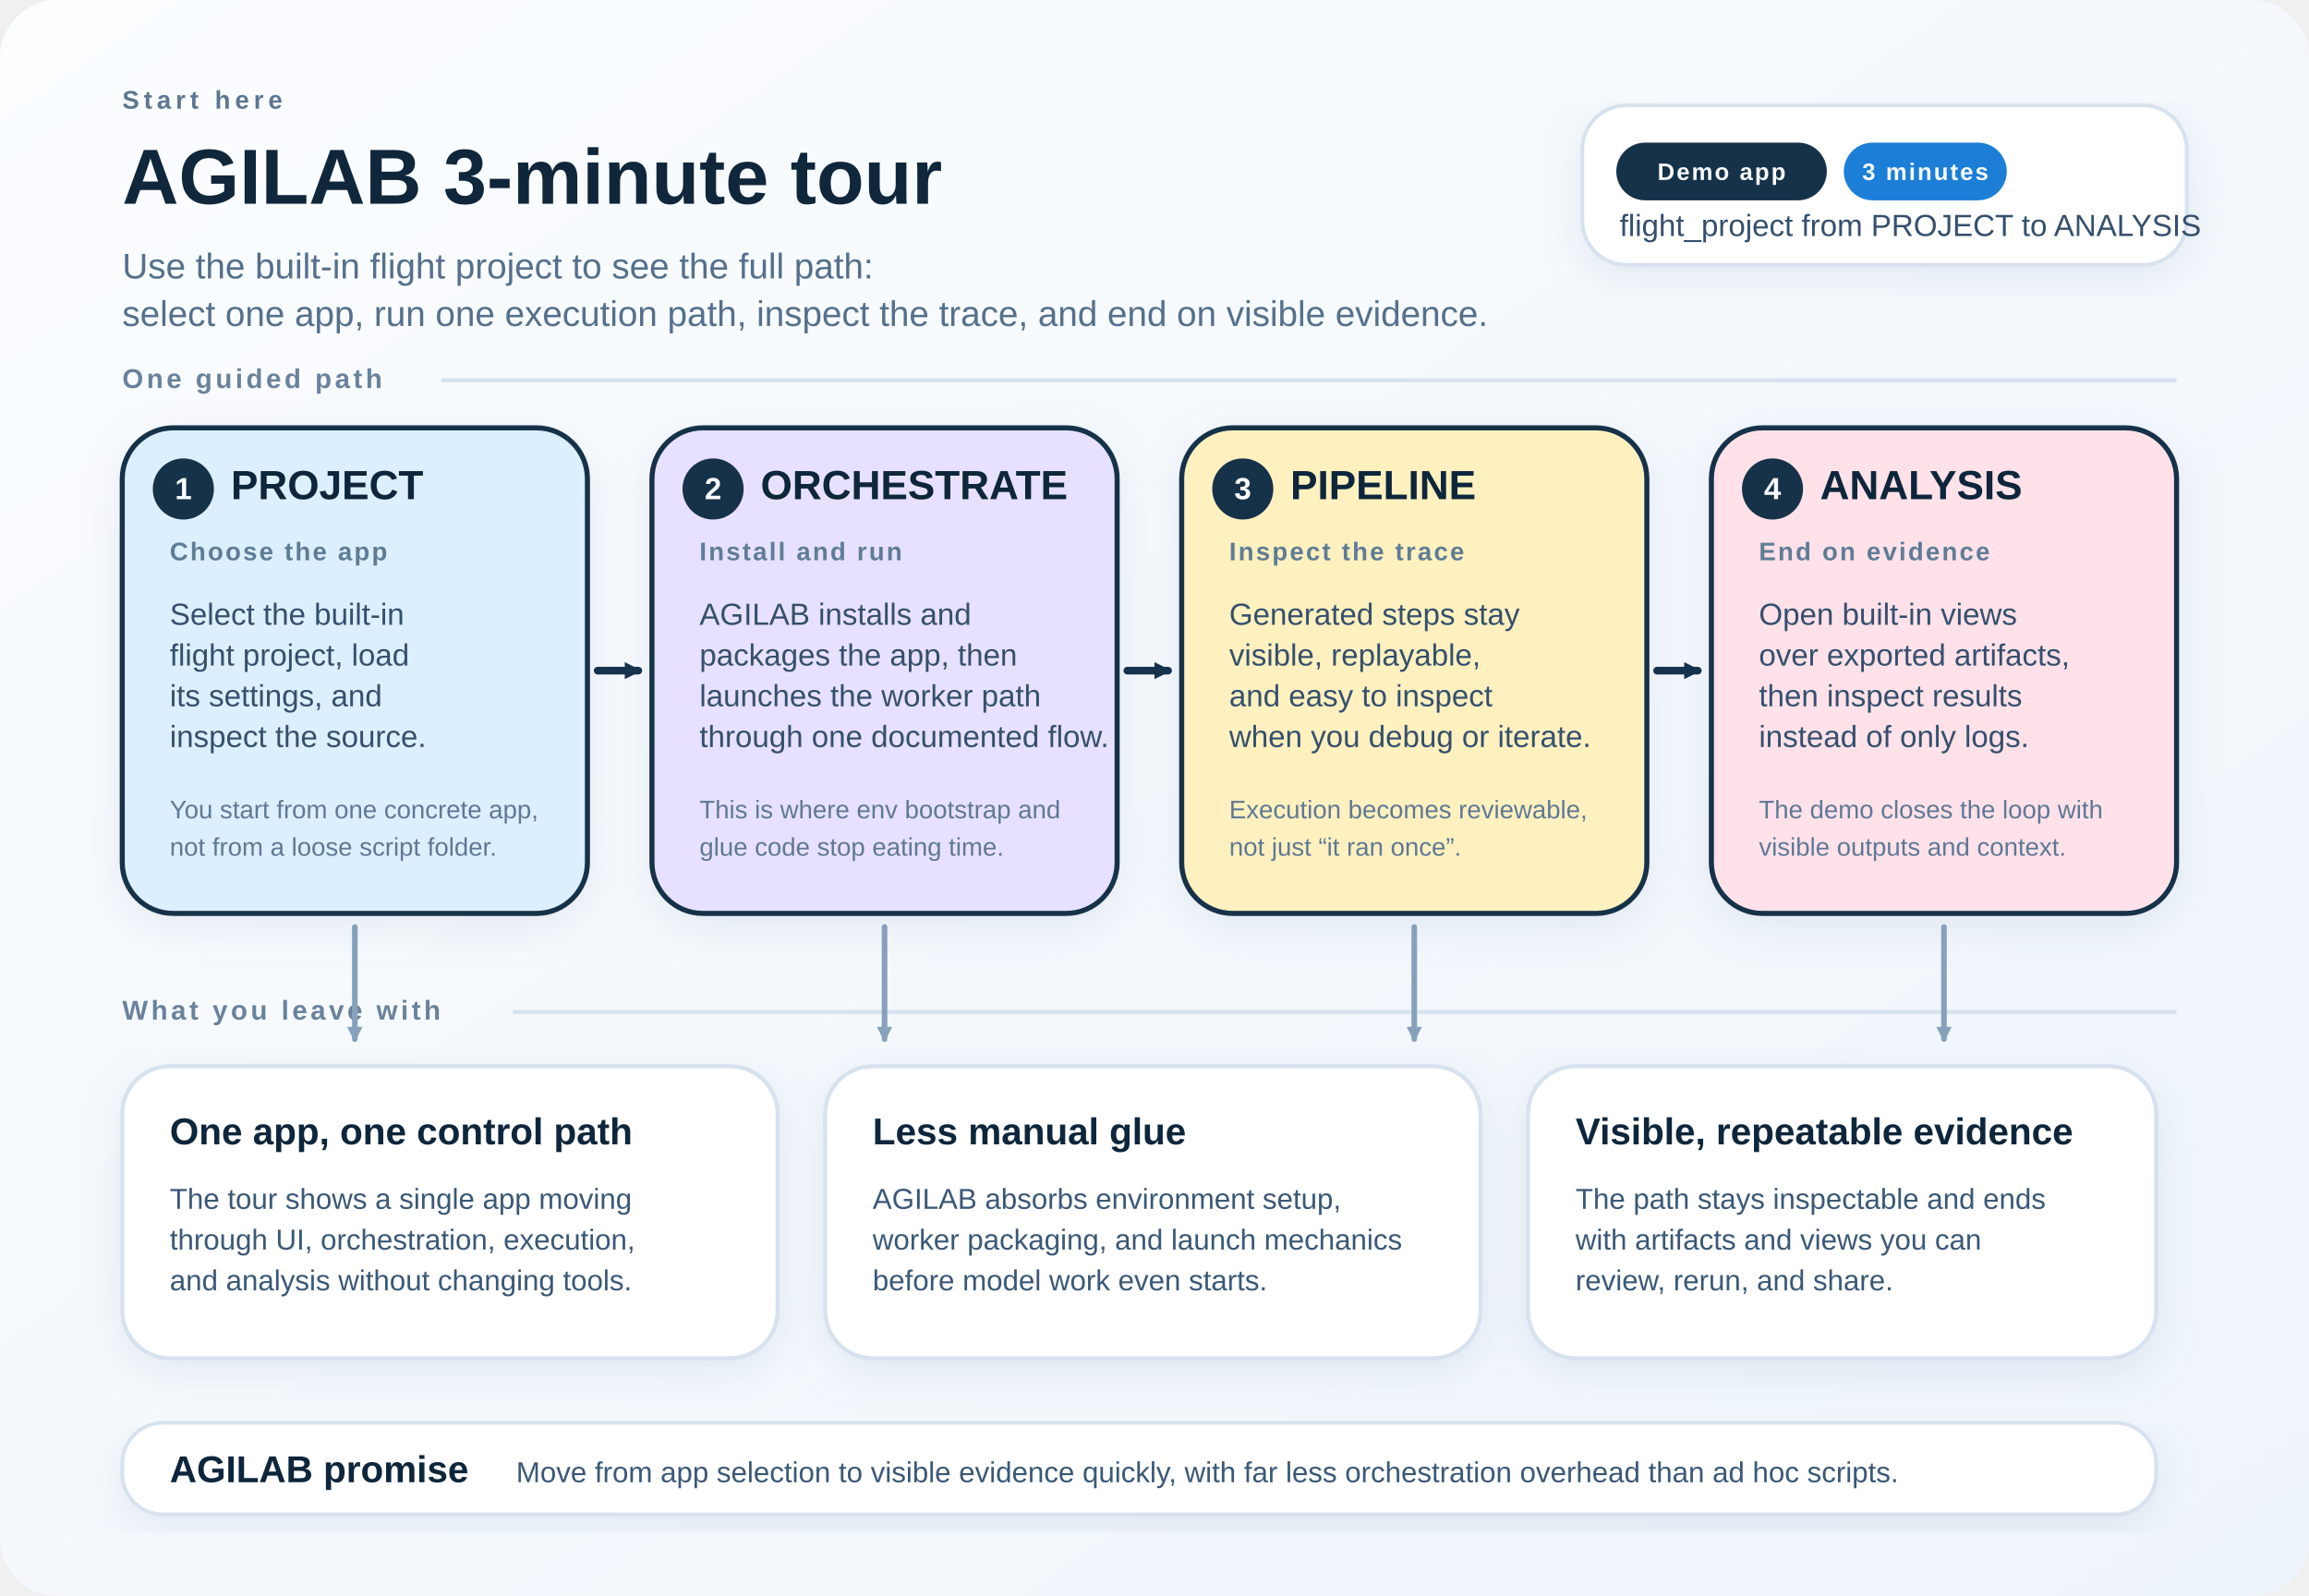
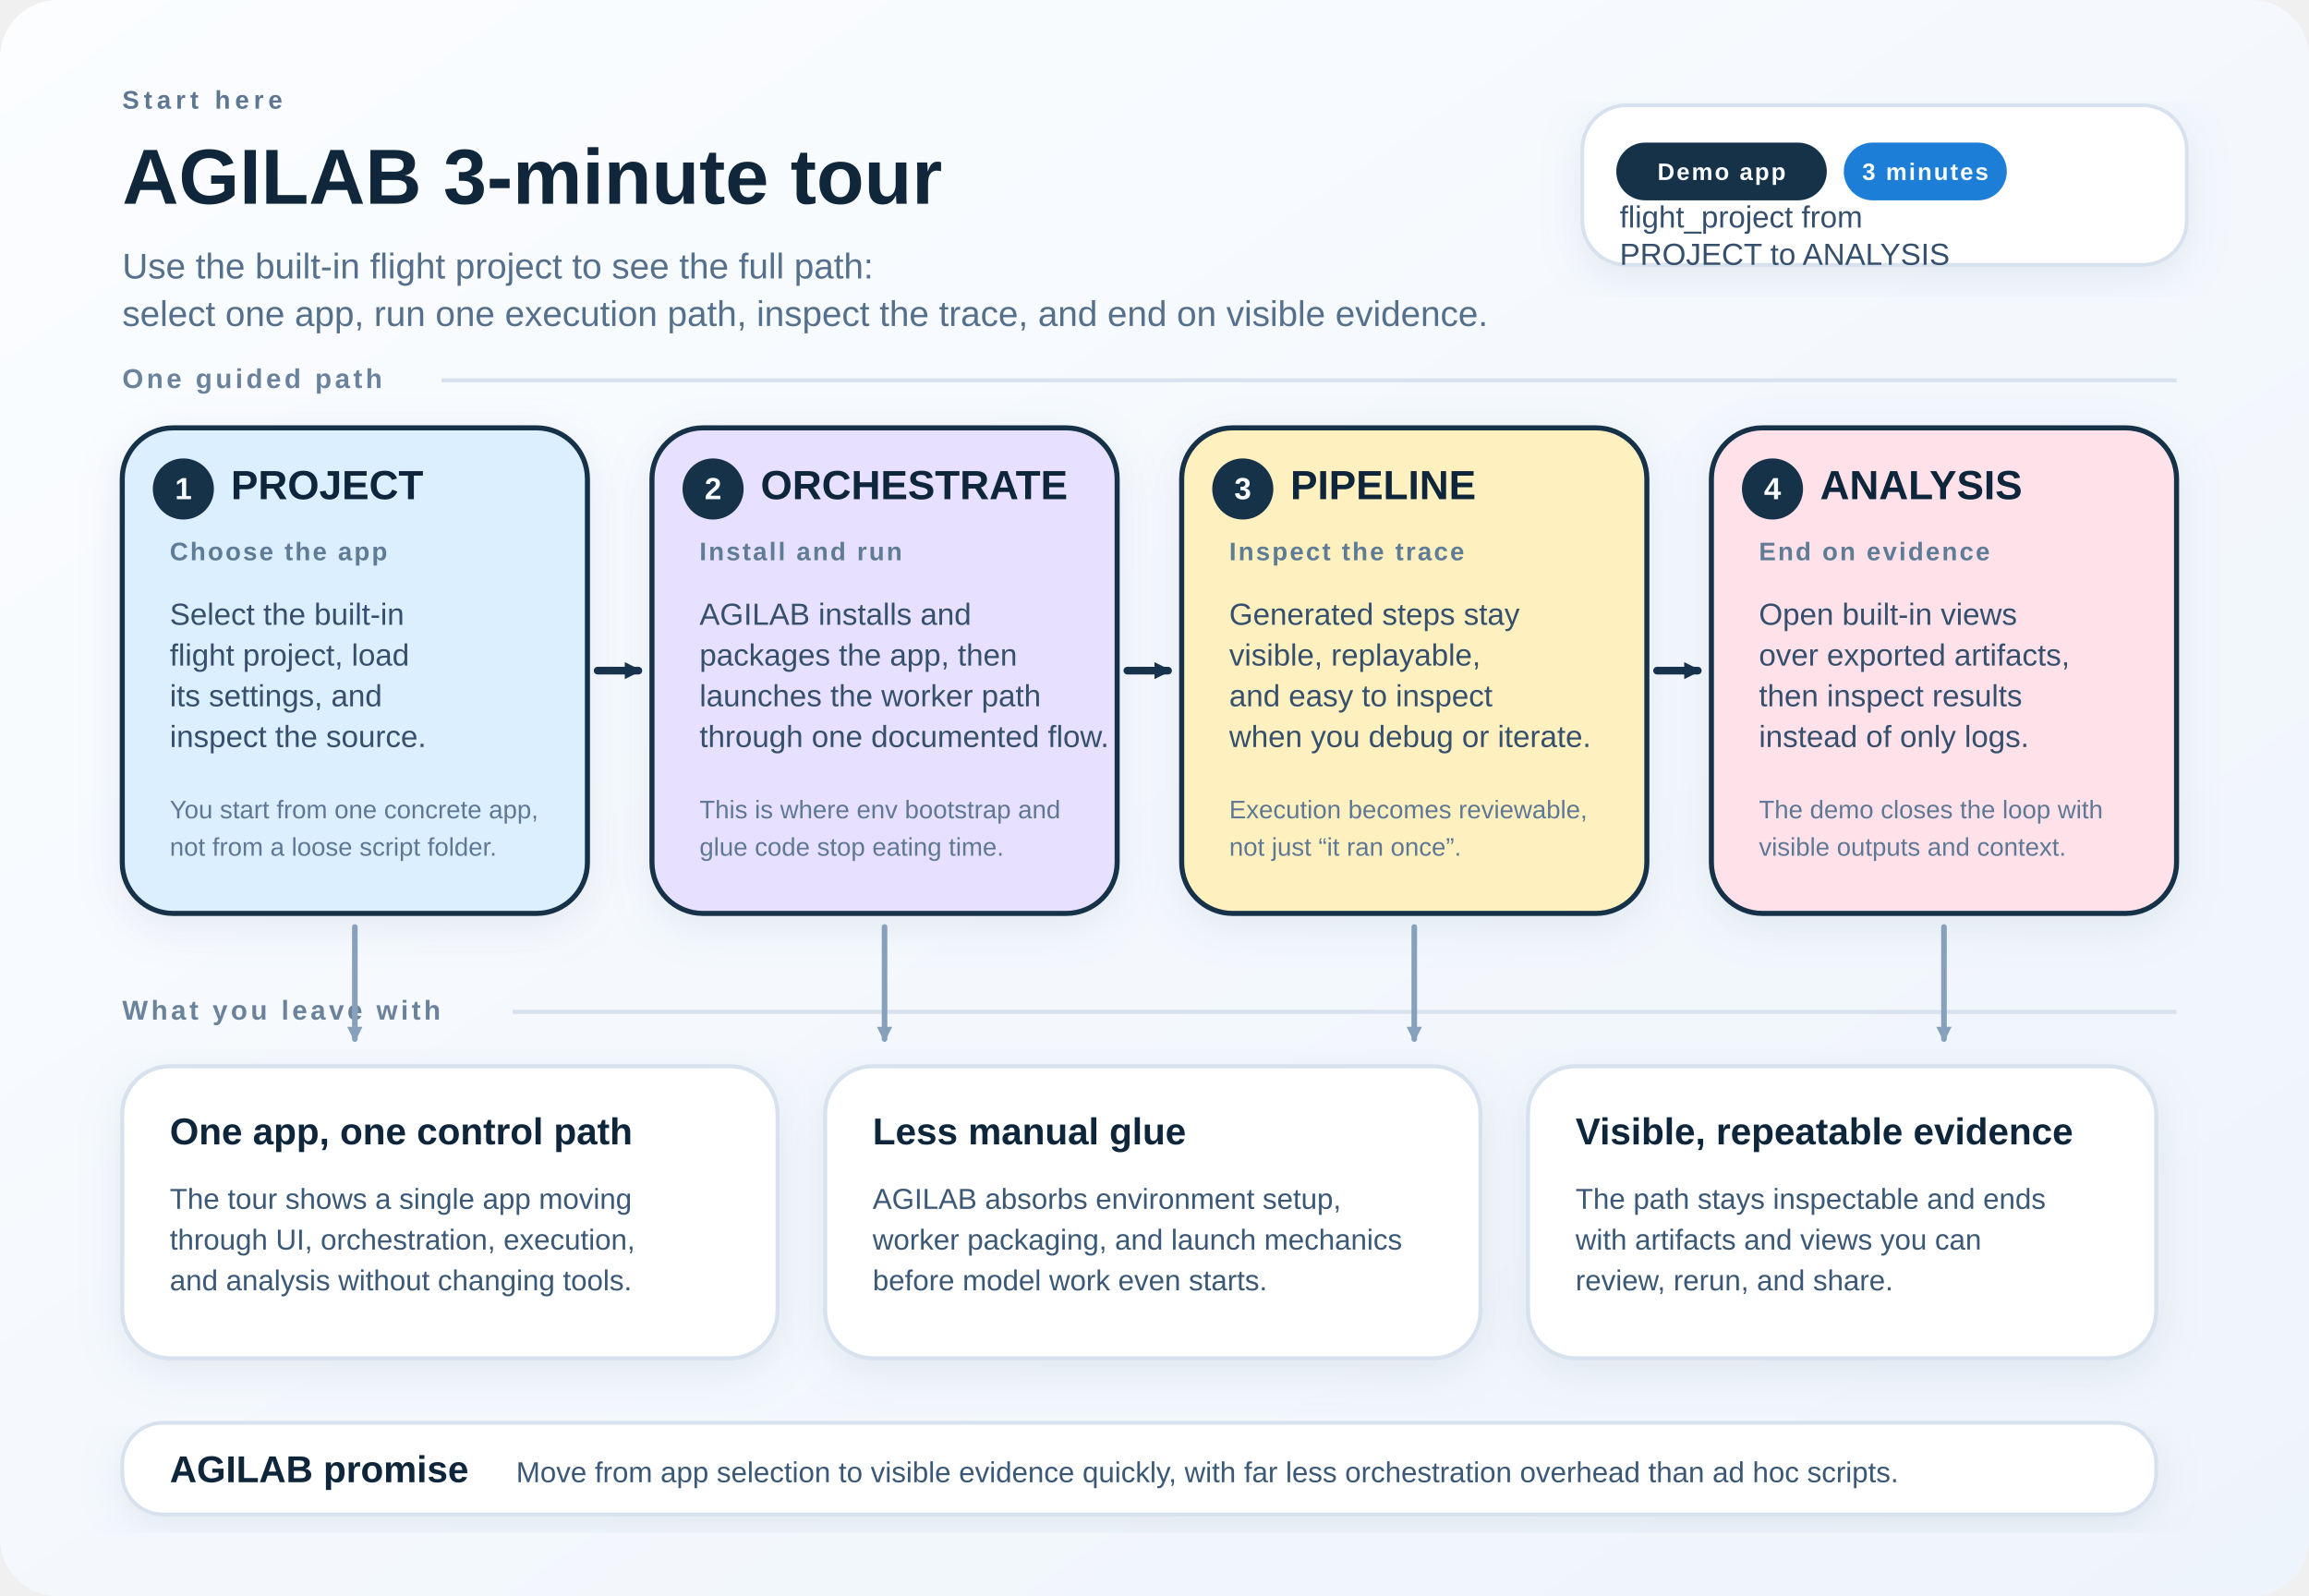
<svg xmlns="http://www.w3.org/2000/svg" width="1360" height="940" viewBox="0 0 1360 940" role="img" aria-labelledby="title desc">
  <defs>
    <style>
      text {
        font-family: Arial, Helvetica, sans-serif;
        fill: #10263a;
      }
      .title {
        font-size: 46px;
        font-weight: 700;
      }
      .subtitle {
        font-size: 21px;
        fill: #55708c;
      }
      .eyebrow {
        font-size: 15px;
        font-weight: 700;
        letter-spacing: 0.18em;
        text-transform: uppercase;
        fill: #5d7691;
      }
      .chip-text {
        font-size: 14px;
        font-weight: 700;
        letter-spacing: 0.08em;
        text-transform: uppercase;
        fill: #f8fbff;
      }
      .section-label {
        font-size: 16px;
        font-weight: 700;
        letter-spacing: 0.12em;
        text-transform: uppercase;
        fill: #6a829c;
      }
      .card-title {
        font-size: 24px;
        font-weight: 700;
      }
      .card-kicker {
        font-size: 15px;
        font-weight: 700;
        fill: #5f7b96;
        letter-spacing: 0.08em;
        text-transform: uppercase;
      }
      .body {
        font-size: 18px;
        fill: #35506d;
      }
      .mini {
        font-size: 15px;
        fill: #5f7895;
      }
      .benefit-title {
        font-size: 22px;
        font-weight: 700;
      }
      .benefit-body {
        font-size: 17px;
        fill: #3a5876;
      }
      .step {
        fill: #18324a;
      }
      .step-text {
        font-size: 18px;
        font-weight: 700;
        fill: #f8fbff;
      }
      .pill-dark {
        fill: #18324a;
      }
      .pill-accent {
        fill: #1c7ed6;
      }
      .line {
        stroke: #d7e2ee;
        stroke-width: 2.4;
      }
      .arrow {
        stroke: #17324d;
        stroke-width: 4.5;
        stroke-linecap: round;
        marker-end: url(#arrowHead);
      }
      .soft-arrow {
        stroke: #87a0bb;
        stroke-width: 3.3;
        stroke-linecap: round;
        marker-end: url(#softArrowHead);
      }
      .card-stroke {
        stroke: #16314a;
        stroke-width: 3;
      }
    </style>
    <linearGradient id="bg" x1="0%" y1="0%" x2="100%" y2="100%">
      <stop offset="0%" stop-color="#fbfdff" />
      <stop offset="100%" stop-color="#eef4fb" />
    </linearGradient>
    <filter id="shadow" x="-10%" y="-10%" width="130%" height="130%">
      <feDropShadow dx="0" dy="7" stdDeviation="12" flood-color="#8da4be" flood-opacity="0.18" />
    </filter>
    <marker id="arrowHead" markerWidth="10" markerHeight="10" refX="8" refY="5" orient="auto" markerUnits="userSpaceOnUse">
      <path d="M 0 0 L 10 5 L 0 10 z" fill="#17324d" />
    </marker>
    <marker id="softArrowHead" markerWidth="9" markerHeight="9" refX="7.2" refY="4.5" orient="auto" markerUnits="userSpaceOnUse">
      <path d="M 0 0 L 9 4.5 L 0 9 z" fill="#87a0bb" />
    </marker>
  </defs>
  <rect x="0" y="0" width="1360" height="940" rx="34" ry="34" fill="url(#bg)" />
  <g transform="translate(72,64)">
    <text class="eyebrow" x="0" y="0">Start here</text>
    <text class="title" x="0" y="56">AGILAB 3-minute tour</text>
    <text class="subtitle" x="0" y="100">
      <tspan x="0" dy="0">Use the built-in flight project to see the full path:</tspan>
      <tspan x="0" dy="28">select one app, run one execution path, inspect the trace, and end on visible evidence.</tspan>
    </text>
  </g>
  <g transform="translate(932,62)" filter="url(#shadow)">
    <rect x="0" y="0" width="356" height="94" rx="26" ry="26" fill="#ffffff" stroke="#d7e2ee" stroke-width="2.2" />
    <rect x="20" y="22" width="124" height="34" rx="17" ry="17" class="pill-dark" />
    <text class="chip-text" x="82" y="44" text-anchor="middle">Demo app</text>
    <rect x="154" y="22" width="96" height="34" rx="17" ry="17" class="pill-accent" />
    <text class="chip-text" x="202" y="44" text-anchor="middle">3 minutes</text>
-     <text class="body" x="22" y="77">flight_project from PROJECT to ANALYSIS</text>
+     <text class="body" x="22" y="72">
+       <tspan x="22" dy="0">flight_project from</tspan>
+       <tspan x="22" dy="22">PROJECT to ANALYSIS</tspan>
+     </text>
  </g>
  <g transform="translate(72,224)">
    <text class="section-label" x="0" y="0" dominant-baseline="middle">One guided path</text>
    <line class="line" x1="188" y1="0" x2="1210" y2="0" />
  </g>
  <g transform="translate(72,252)" filter="url(#shadow)">
    <rect x="0" y="0" width="274" height="286" rx="30" ry="30" fill="#dcefff" class="card-stroke" />
    <circle class="step" cx="36" cy="36" r="18" />
    <text class="step-text" x="36" y="42" text-anchor="middle">1</text>
    <text class="card-title" x="64" y="42">PROJECT</text>
    <text class="card-kicker" x="28" y="78">Choose the app</text>
    <text class="body" x="28" y="116">
      <tspan x="28" dy="0">Select the built-in</tspan>
      <tspan x="28" dy="24">flight project, load</tspan>
      <tspan x="28" dy="24">its settings, and</tspan>
      <tspan x="28" dy="24">inspect the source.</tspan>
    </text>
    <text class="mini" x="28" y="230">
      <tspan x="28" dy="0">You start from one concrete app,</tspan>
      <tspan x="28" dy="22">not from a loose script folder.</tspan>
    </text>
  </g>
  <g transform="translate(384,252)" filter="url(#shadow)">
    <rect x="0" y="0" width="274" height="286" rx="30" ry="30" fill="#e7e1ff" class="card-stroke" />
    <circle class="step" cx="36" cy="36" r="18" />
    <text class="step-text" x="36" y="42" text-anchor="middle">2</text>
    <text class="card-title" x="64" y="42">ORCHESTRATE</text>
    <text class="card-kicker" x="28" y="78">Install and run</text>
    <text class="body" x="28" y="116">
      <tspan x="28" dy="0">AGILAB installs and</tspan>
      <tspan x="28" dy="24">packages the app, then</tspan>
      <tspan x="28" dy="24">launches the worker path</tspan>
      <tspan x="28" dy="24">through one documented flow.</tspan>
    </text>
    <text class="mini" x="28" y="230">
      <tspan x="28" dy="0">This is where env bootstrap and</tspan>
      <tspan x="28" dy="22">glue code stop eating time.</tspan>
    </text>
  </g>
  <g transform="translate(696,252)" filter="url(#shadow)">
    <rect x="0" y="0" width="274" height="286" rx="30" ry="30" fill="#fff1bf" class="card-stroke" />
    <circle class="step" cx="36" cy="36" r="18" />
    <text class="step-text" x="36" y="42" text-anchor="middle">3</text>
    <text class="card-title" x="64" y="42">PIPELINE</text>
    <text class="card-kicker" x="28" y="78">Inspect the trace</text>
    <text class="body" x="28" y="116">
      <tspan x="28" dy="0">Generated steps stay</tspan>
      <tspan x="28" dy="24">visible, replayable,</tspan>
      <tspan x="28" dy="24">and easy to inspect</tspan>
      <tspan x="28" dy="24">when you debug or iterate.</tspan>
    </text>
    <text class="mini" x="28" y="230">
      <tspan x="28" dy="0">Execution becomes reviewable,</tspan>
      <tspan x="28" dy="22">not just “it ran once”.</tspan>
    </text>
  </g>
  <g transform="translate(1008,252)" filter="url(#shadow)">
    <rect x="0" y="0" width="274" height="286" rx="30" ry="30" fill="#ffe2e9" class="card-stroke" />
    <circle class="step" cx="36" cy="36" r="18" />
    <text class="step-text" x="36" y="42" text-anchor="middle">4</text>
    <text class="card-title" x="64" y="42">ANALYSIS</text>
    <text class="card-kicker" x="28" y="78">End on evidence</text>
    <text class="body" x="28" y="116">
      <tspan x="28" dy="0">Open built-in views</tspan>
      <tspan x="28" dy="24">over exported artifacts,</tspan>
      <tspan x="28" dy="24">then inspect results</tspan>
      <tspan x="28" dy="24">instead of only logs.</tspan>
    </text>
    <text class="mini" x="28" y="230">
      <tspan x="28" dy="0">The demo closes the loop with</tspan>
      <tspan x="28" dy="22">visible outputs and context.</tspan>
    </text>
  </g>
  <line class="arrow" x1="352" y1="395" x2="376" y2="395" />
  <line class="arrow" x1="664" y1="395" x2="688" y2="395" />
  <line class="arrow" x1="976" y1="395" x2="1000" y2="395" />
  <g transform="translate(72,596)">
    <text class="section-label" x="0" y="0" dominant-baseline="middle">What you leave with</text>
    <line class="line" x1="230" y1="0" x2="1210" y2="0" />
  </g>
  <g transform="translate(72,628)" filter="url(#shadow)">
    <rect x="0" y="0" width="386" height="172" rx="28" ry="28" fill="#ffffff" stroke="#d7e2ee" stroke-width="2.4" />
    <text class="benefit-title" x="28" y="46">One app, one control path</text>
    <text class="benefit-body" x="28" y="84">
      <tspan x="28" dy="0">The tour shows a single app moving</tspan>
      <tspan x="28" dy="24">through UI, orchestration, execution,</tspan>
      <tspan x="28" dy="24">and analysis without changing tools.</tspan>
    </text>
  </g>
  <g transform="translate(486,628)" filter="url(#shadow)">
    <rect x="0" y="0" width="386" height="172" rx="28" ry="28" fill="#ffffff" stroke="#d7e2ee" stroke-width="2.4" />
    <text class="benefit-title" x="28" y="46">Less manual glue</text>
    <text class="benefit-body" x="28" y="84">
      <tspan x="28" dy="0">AGILAB absorbs environment setup,</tspan>
      <tspan x="28" dy="24">worker packaging, and launch mechanics</tspan>
      <tspan x="28" dy="24">before model work even starts.</tspan>
    </text>
  </g>
  <g transform="translate(900,628)" filter="url(#shadow)">
    <rect x="0" y="0" width="370" height="172" rx="28" ry="28" fill="#ffffff" stroke="#d7e2ee" stroke-width="2.4" />
    <text class="benefit-title" x="28" y="46">Visible, repeatable evidence</text>
    <text class="benefit-body" x="28" y="84">
      <tspan x="28" dy="0">The path stays inspectable and ends</tspan>
      <tspan x="28" dy="24">with artifacts and views you can</tspan>
      <tspan x="28" dy="24">review, rerun, and share.</tspan>
    </text>
  </g>
  <line class="soft-arrow" x1="209" y1="546" x2="209" y2="612" />
  <line class="soft-arrow" x1="521" y1="546" x2="521" y2="612" />
  <line class="soft-arrow" x1="833" y1="546" x2="833" y2="612" />
  <line class="soft-arrow" x1="1145" y1="546" x2="1145" y2="612" />
  <g transform="translate(72,838)" filter="url(#shadow)">
    <rect x="0" y="0" width="1198" height="54" rx="24" ry="24" fill="#ffffff" stroke="#d7e2ee" stroke-width="2.2" />
    <text class="benefit-title" x="28" y="35">AGILAB promise</text>
    <text class="benefit-body" x="232" y="35">Move from app selection to visible evidence quickly, with far less orchestration overhead than ad hoc scripts.</text>
  </g>
</svg>
